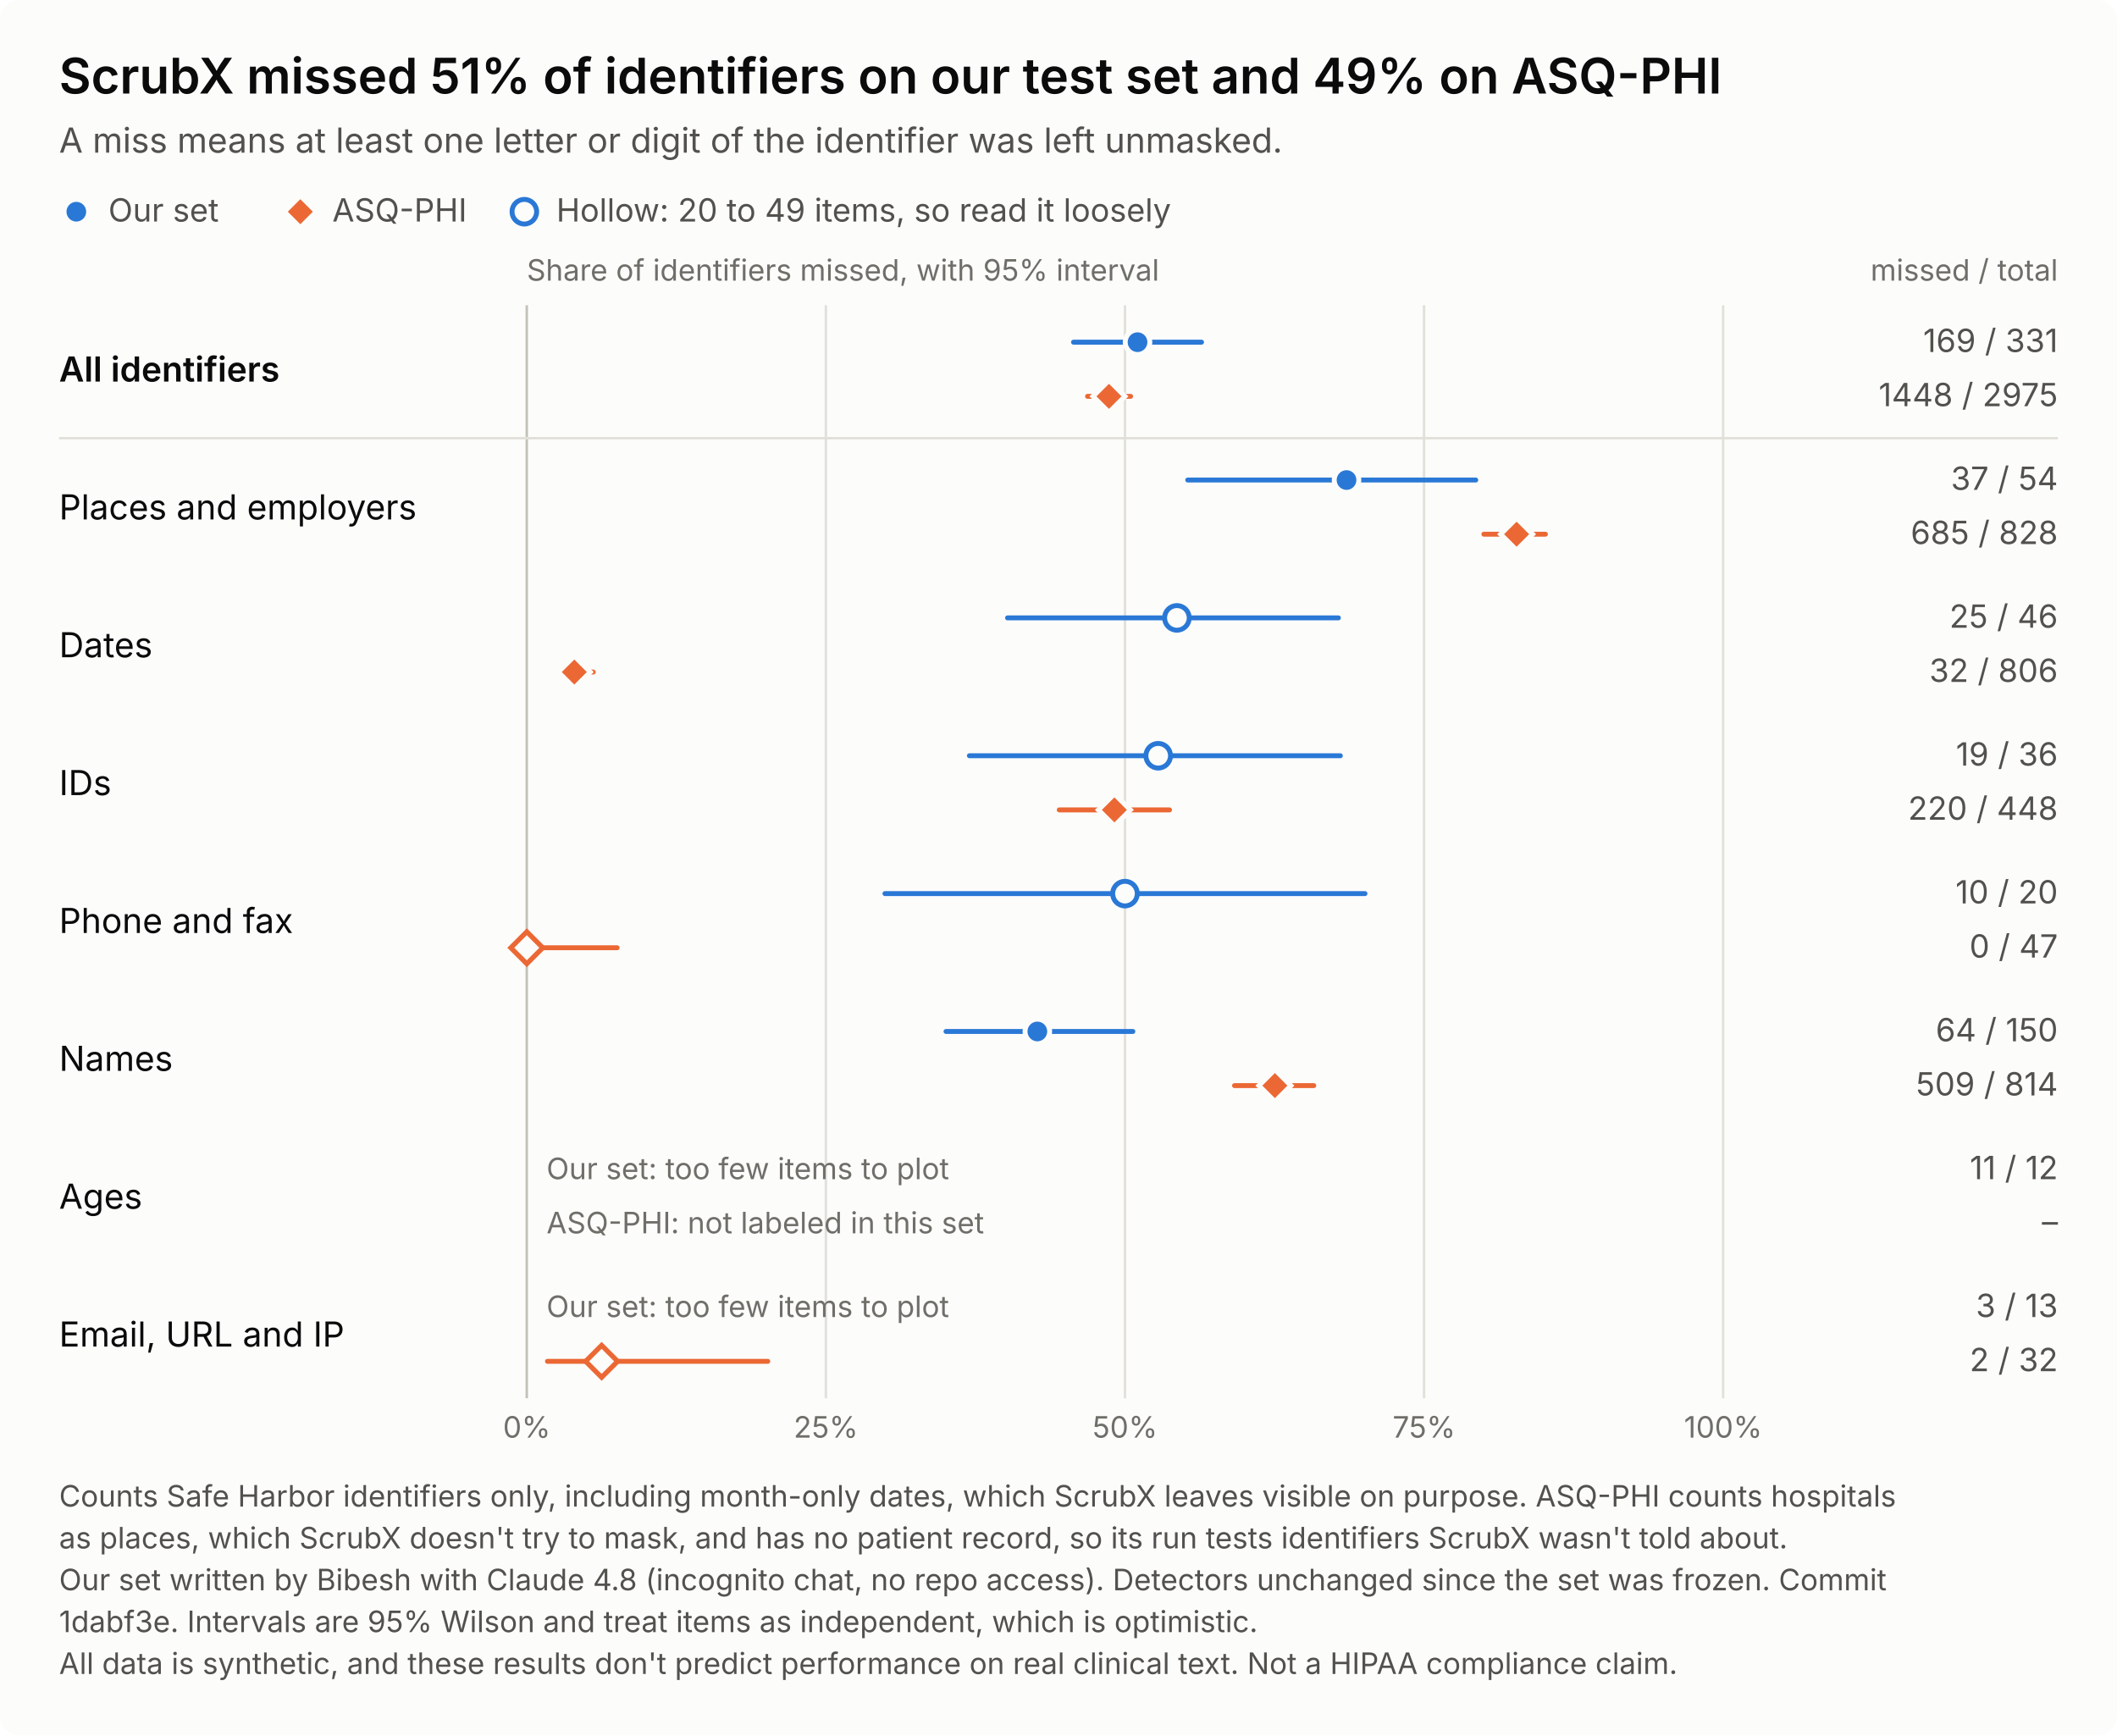
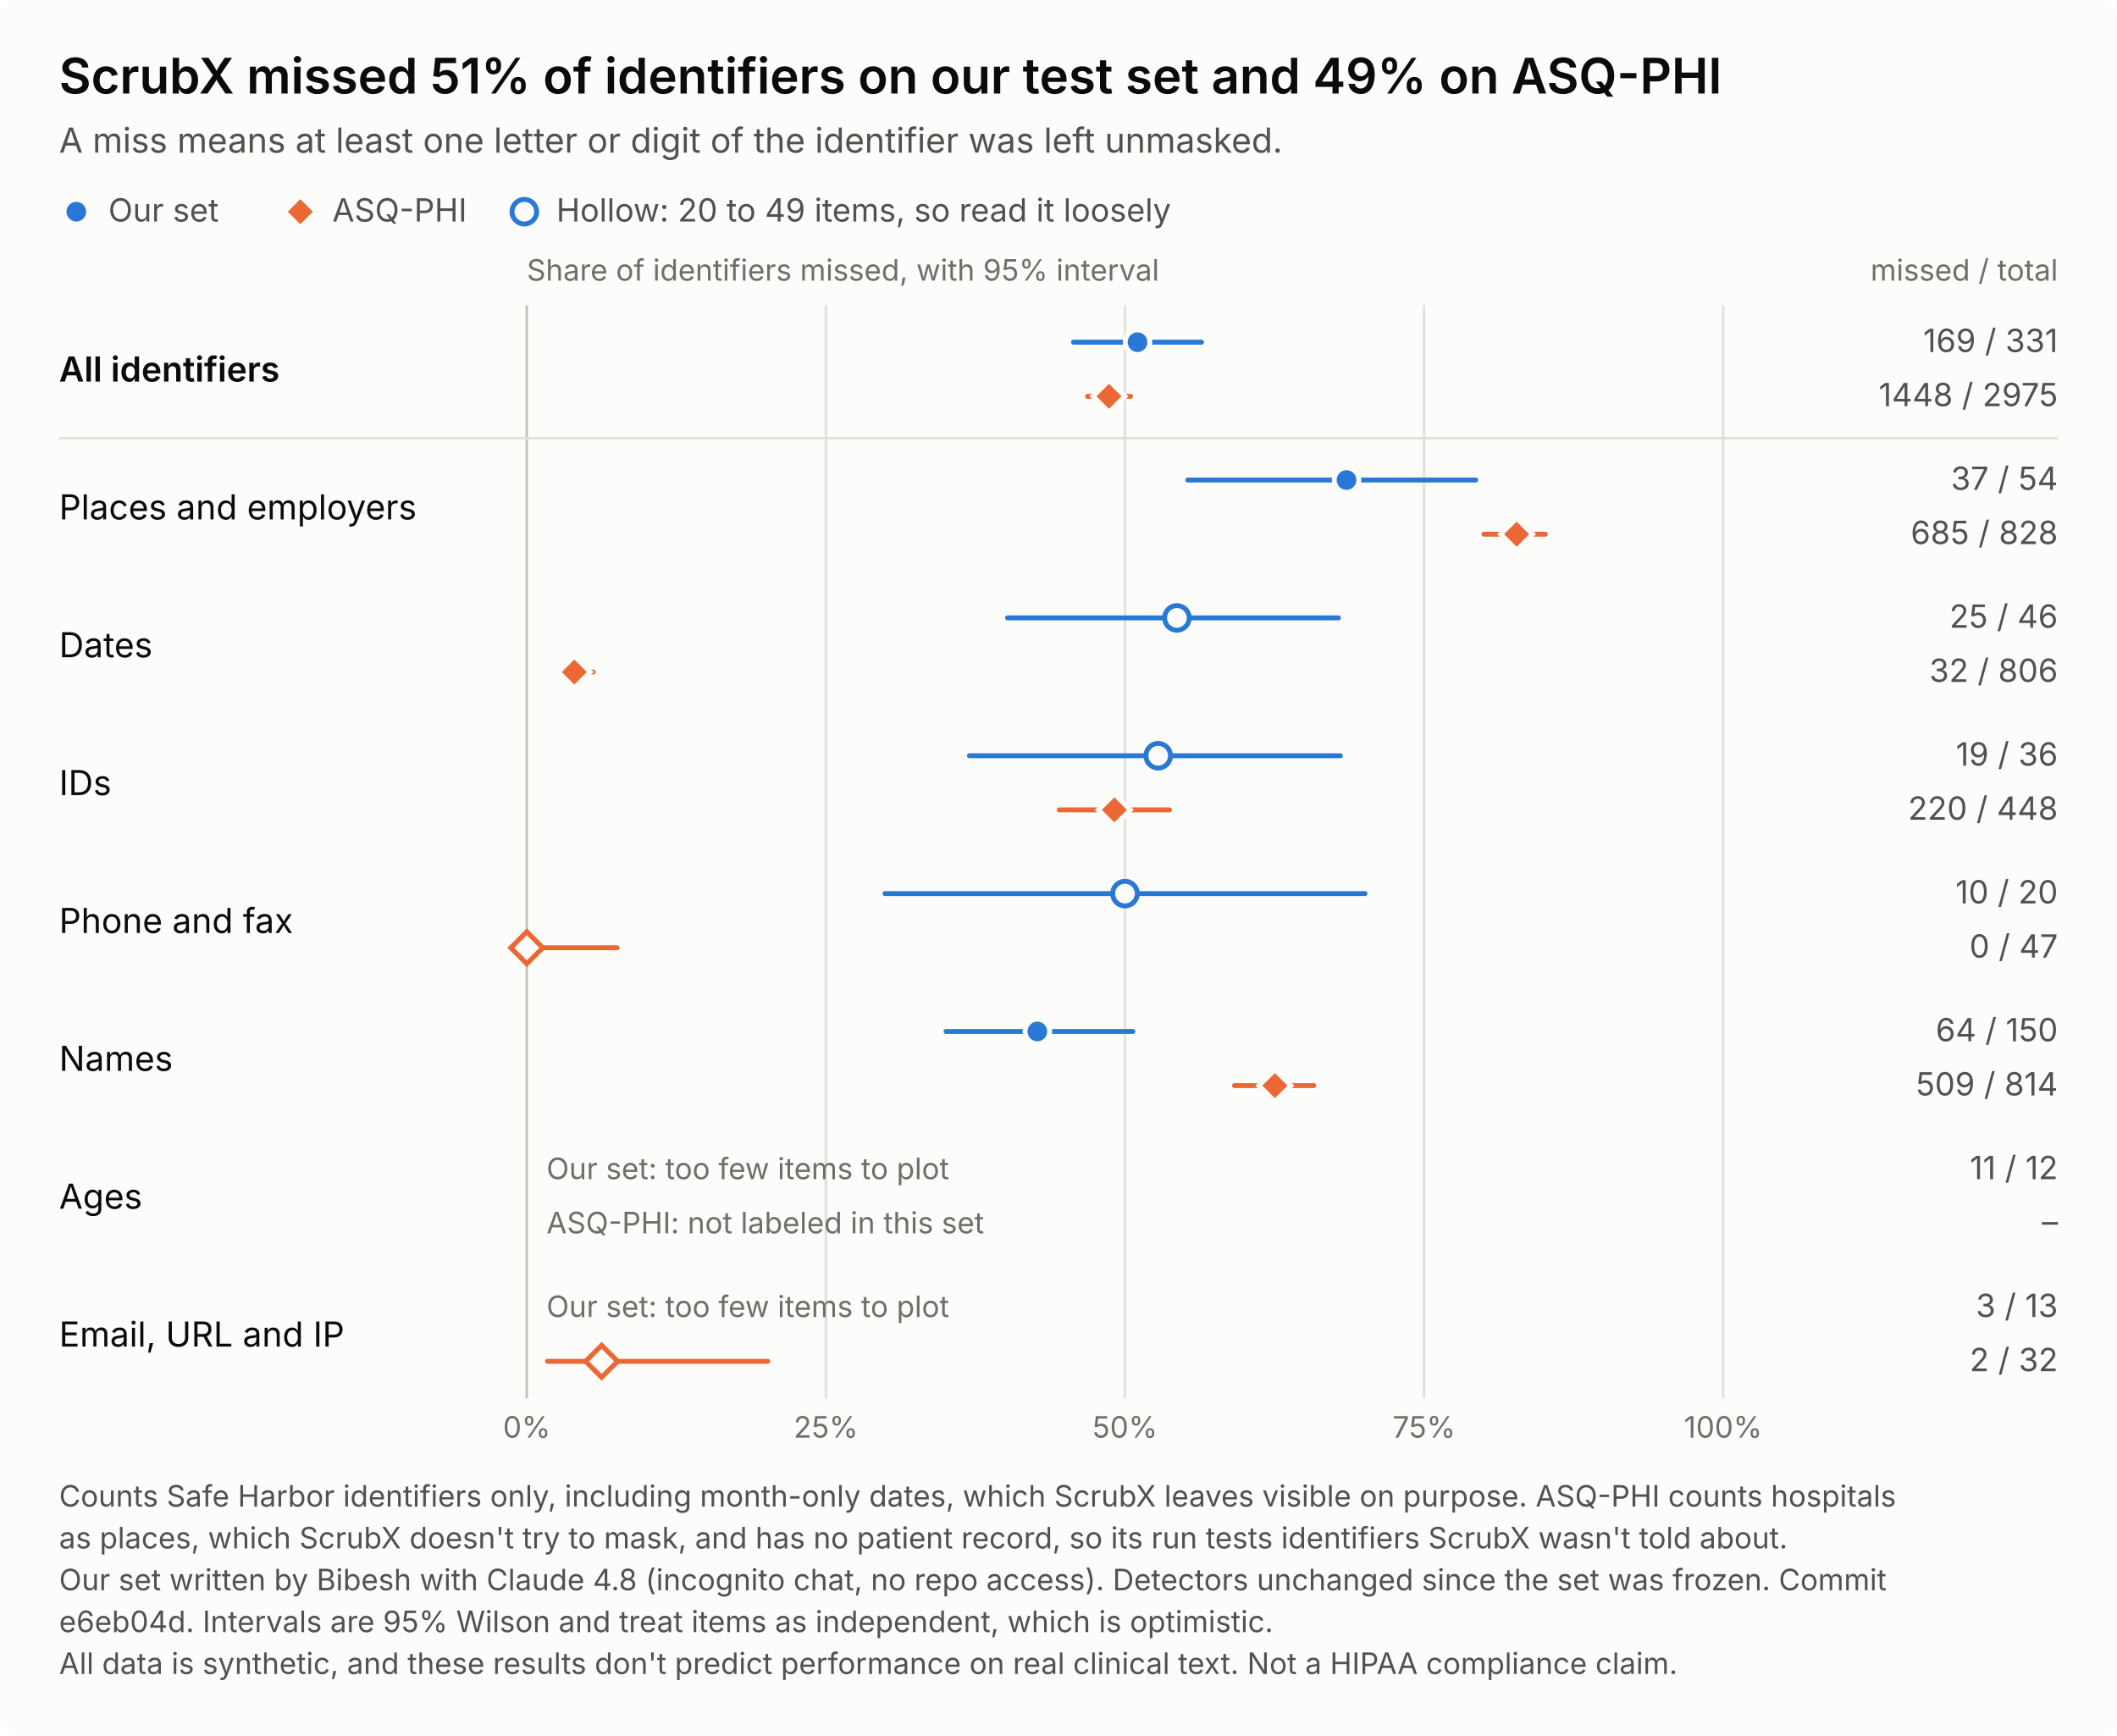
<svg xmlns="http://www.w3.org/2000/svg" viewBox="0 0 860 705" width="860" height="705" role="img" aria-labelledby="phi-by-group-title phi-by-group-desc" font-family="system-ui,-apple-system,'Segoe UI',sans-serif">
  <rect width="860" height="705" rx="8" fill="#fcfcfb" />
  <text x="24" y="38" font-size="20" fill="#0b0b0b" font-weight="600">ScrubX missed 51% of identifiers on our test set and 49% on ASQ-PHI</text>
  <text x="24" y="62" font-size="14" fill="#52514e">A miss means at least one letter or digit of the identifier was left unmasked.</text>
  <circle cx="31" cy="86" r="5" fill="#2a78d6" stroke="#fcfcfb" stroke-width="2" />
  <text x="44" y="90" font-size="13" fill="#52514e">Our set</text>
  <path d="M122 79.5L128.5 86L122 92.5L115.5 86Z" fill="#eb6834" stroke="#fcfcfb" stroke-width="2" />
  <text x="135" y="90" font-size="13" fill="#52514e">ASQ-PHI</text>
  <circle cx="213" cy="86" r="5" fill="#fcfcfb" stroke="#2a78d6" stroke-width="2" />
  <text x="226" y="90" font-size="13" fill="#52514e">Hollow: 20 to 49 items, so read it loosely</text>
  <text x="214" y="114" font-size="12" fill="#6f6e69">Share of identifiers missed, with 95% interval</text>
  <text x="836" y="114" font-size="12" fill="#6f6e69" text-anchor="end">missed / total</text>
  <line x1="214" x2="214" y1="124" y2="568" stroke="#c3c2b7" />
  <text x="214" y="584" font-size="12" fill="#6f6e69" text-anchor="middle" style="font-variant-numeric:tabular-nums">0%</text>
  <line x1="335.5" x2="335.5" y1="124" y2="568" stroke="#e1e0d9" />
  <text x="335.5" y="584" font-size="12" fill="#6f6e69" text-anchor="middle" style="font-variant-numeric:tabular-nums">25%</text>
  <line x1="457" x2="457" y1="124" y2="568" stroke="#e1e0d9" />
  <text x="457" y="584" font-size="12" fill="#6f6e69" text-anchor="middle" style="font-variant-numeric:tabular-nums">50%</text>
  <line x1="578.5" x2="578.5" y1="124" y2="568" stroke="#e1e0d9" />
  <text x="578.5" y="584" font-size="12" fill="#6f6e69" text-anchor="middle" style="font-variant-numeric:tabular-nums">75%</text>
  <line x1="700" x2="700" y1="124" y2="568" stroke="#e1e0d9" />
  <text x="700" y="584" font-size="12" fill="#6f6e69" text-anchor="middle" style="font-variant-numeric:tabular-nums">100%</text>
  <text x="24" y="155" font-size="14" fill="#0b0b0b" font-weight="600">All identifiers</text>
  <line x1="436.1" x2="488.1" y1="139" y2="139" stroke="#2a78d6" stroke-width="2" stroke-linecap="round" />
  <circle cx="462.1" cy="139" r="5" fill="#2a78d6" stroke="#fcfcfb" stroke-width="2" />
  <text x="836" y="143" font-size="13" fill="#52514e" text-anchor="end" style="font-variant-numeric:tabular-nums">169 / 331</text>
  <line x1="441.8" x2="459.3" y1="161" y2="161" stroke="#eb6834" stroke-width="2" stroke-linecap="round" />
  <path d="M450.5 154.5L457 161L450.5 167.5L444 161Z" fill="#eb6834" stroke="#fcfcfb" stroke-width="2" />
  <text x="836" y="165" font-size="13" fill="#52514e" text-anchor="end" style="font-variant-numeric:tabular-nums">1448 / 2975</text>
  <line x1="24" x2="836" y1="178" y2="178" stroke="#e1e0d9" />
  <text x="24" y="211" font-size="14" fill="#0b0b0b">Places and employers</text>
  <line x1="482.5" x2="599.5" y1="195" y2="195" stroke="#2a78d6" stroke-width="2" stroke-linecap="round" />
  <circle cx="547" cy="195" r="5" fill="#2a78d6" stroke="#fcfcfb" stroke-width="2" />
  <text x="836" y="199" font-size="13" fill="#52514e" text-anchor="end" style="font-variant-numeric:tabular-nums">37 / 54</text>
  <line x1="602.8" x2="627.8" y1="217" y2="217" stroke="#eb6834" stroke-width="2" stroke-linecap="round" />
  <path d="M616.1 210.5L622.6 217L616.1 223.5L609.6 217Z" fill="#eb6834" stroke="#fcfcfb" stroke-width="2" />
  <text x="836" y="221" font-size="13" fill="#52514e" text-anchor="end" style="font-variant-numeric:tabular-nums">685 / 828</text>
  <text x="24" y="267" font-size="14" fill="#0b0b0b">Dates</text>
  <line x1="409.3" x2="543.7" y1="251" y2="251" stroke="#2a78d6" stroke-width="2" stroke-linecap="round" />
  <circle cx="478.1" cy="251" r="5" fill="#fcfcfb" stroke="#2a78d6" stroke-width="2" />
  <text x="836" y="255" font-size="13" fill="#52514e" text-anchor="end" style="font-variant-numeric:tabular-nums">25 / 46</text>
  <line x1="227.7" x2="241.0" y1="273" y2="273" stroke="#eb6834" stroke-width="2" stroke-linecap="round" />
  <path d="M233.3 266.5L239.8 273L233.3 279.5L226.8 273Z" fill="#eb6834" stroke="#fcfcfb" stroke-width="2" />
  <text x="836" y="277" font-size="13" fill="#52514e" text-anchor="end" style="font-variant-numeric:tabular-nums">32 / 806</text>
  <text x="24" y="323" font-size="14" fill="#0b0b0b">IDs</text>
  <line x1="393.8" x2="544.5" y1="307" y2="307" stroke="#2a78d6" stroke-width="2" stroke-linecap="round" />
  <circle cx="470.5" cy="307" r="5" fill="#fcfcfb" stroke="#2a78d6" stroke-width="2" />
  <text x="836" y="311" font-size="13" fill="#52514e" text-anchor="end" style="font-variant-numeric:tabular-nums">19 / 36</text>
  <line x1="430.3" x2="475.1" y1="329" y2="329" stroke="#eb6834" stroke-width="2" stroke-linecap="round" />
  <path d="M452.7 322.5L459.2 329L452.7 335.5L446.2 329Z" fill="#eb6834" stroke="#fcfcfb" stroke-width="2" />
  <text x="836" y="333" font-size="13" fill="#52514e" text-anchor="end" style="font-variant-numeric:tabular-nums">220 / 448</text>
  <text x="24" y="379" font-size="14" fill="#0b0b0b">Phone and fax</text>
  <line x1="359.5" x2="554.5" y1="363" y2="363" stroke="#2a78d6" stroke-width="2" stroke-linecap="round" />
  <circle cx="457" cy="363" r="5" fill="#fcfcfb" stroke="#2a78d6" stroke-width="2" />
  <text x="836" y="367" font-size="13" fill="#52514e" text-anchor="end" style="font-variant-numeric:tabular-nums">10 / 20</text>
  <line x1="214.0" x2="250.7" y1="385" y2="385" stroke="#eb6834" stroke-width="2" stroke-linecap="round" />
  <path d="M214 378.5L220.5 385L214 391.5L207.5 385Z" fill="#fcfcfb" stroke="#eb6834" stroke-width="2" />
  <text x="836" y="389" font-size="13" fill="#52514e" text-anchor="end" style="font-variant-numeric:tabular-nums">0 / 47</text>
  <text x="24" y="435" font-size="14" fill="#0b0b0b">Names</text>
  <line x1="384.3" x2="460.2" y1="419" y2="419" stroke="#2a78d6" stroke-width="2" stroke-linecap="round" />
  <circle cx="421.4" cy="419" r="5" fill="#2a78d6" stroke="#fcfcfb" stroke-width="2" />
  <text x="836" y="423" font-size="13" fill="#52514e" text-anchor="end" style="font-variant-numeric:tabular-nums">64 / 150</text>
  <line x1="501.5" x2="533.7" y1="441" y2="441" stroke="#eb6834" stroke-width="2" stroke-linecap="round" />
  <path d="M517.9 434.5L524.4 441L517.9 447.5L511.4 441Z" fill="#eb6834" stroke="#fcfcfb" stroke-width="2" />
  <text x="836" y="445" font-size="13" fill="#52514e" text-anchor="end" style="font-variant-numeric:tabular-nums">509 / 814</text>
  <text x="24" y="491" font-size="14" fill="#0b0b0b">Ages</text>
  <text x="222" y="479" font-size="12" fill="#6f6e69">Our set: too few items to plot</text>
  <text x="836" y="479" font-size="13" fill="#52514e" text-anchor="end" style="font-variant-numeric:tabular-nums">11 / 12</text>
  <text x="222" y="501" font-size="12" fill="#6f6e69">ASQ-PHI: not labeled in this set</text>
  <text x="836" y="501" font-size="13" fill="#52514e" text-anchor="end" style="font-variant-numeric:tabular-nums">–</text>
  <text x="24" y="547" font-size="14" fill="#0b0b0b">Email, URL and IP</text>
  <text x="222" y="535" font-size="12" fill="#6f6e69">Our set: too few items to plot</text>
  <text x="836" y="535" font-size="13" fill="#52514e" text-anchor="end" style="font-variant-numeric:tabular-nums">3 / 13</text>
  <line x1="222.4" x2="311.9" y1="553" y2="553" stroke="#eb6834" stroke-width="2" stroke-linecap="round" />
  <path d="M244.4 546.5L250.9 553L244.4 559.5L237.9 553Z" fill="#fcfcfb" stroke="#eb6834" stroke-width="2" />
  <text x="836" y="557" font-size="13" fill="#52514e" text-anchor="end" style="font-variant-numeric:tabular-nums">2 / 32</text>
  <text x="24" y="612" font-size="12" fill="#52514e">Counts Safe Harbor identifiers only, including month-only dates, which ScrubX leaves visible on purpose. ASQ-PHI counts hospitals</text>
  <text x="24" y="629" font-size="12" fill="#52514e">as places, which ScrubX doesn't try to mask, and has no patient record, so its run tests identifiers ScrubX wasn't told about.</text>
  <text x="24" y="646" font-size="12" fill="#52514e">Our set written by Bibesh with Claude 4.8 (incognito chat, no repo access). Detectors unchanged since the set was frozen. Commit</text>
-   <text x="24" y="663" font-size="12" fill="#52514e">1dabf3e. Intervals are 95% Wilson and treat items as independent, which is optimistic.</text>
+   <text x="24" y="663" font-size="12" fill="#52514e">e6eb04d. Intervals are 95% Wilson and treat items as independent, which is optimistic.</text>
  <text x="24" y="680" font-size="12" fill="#52514e">All data is synthetic, and these results don't predict performance on real clinical text. Not a HIPAA compliance claim.</text>
</svg>
